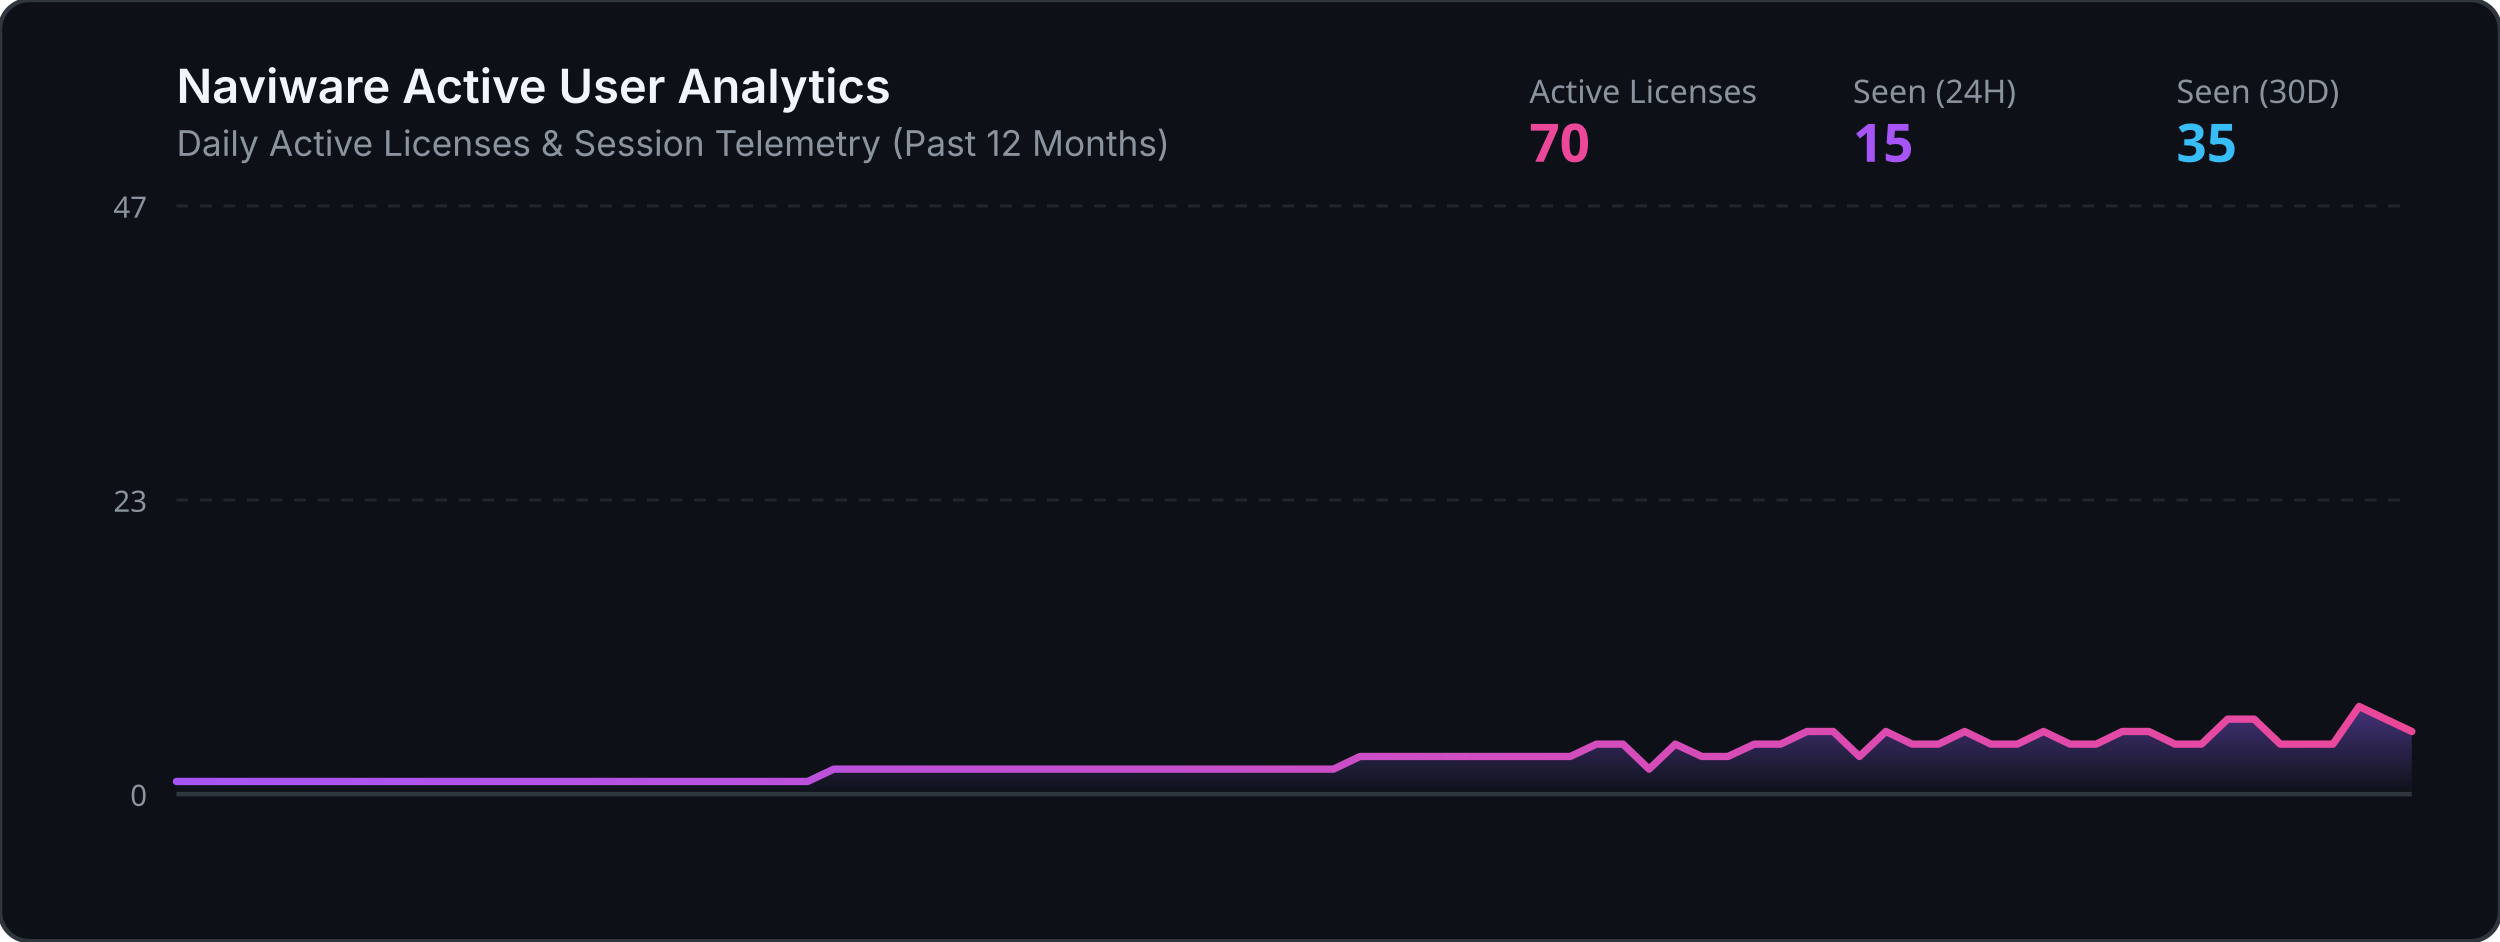
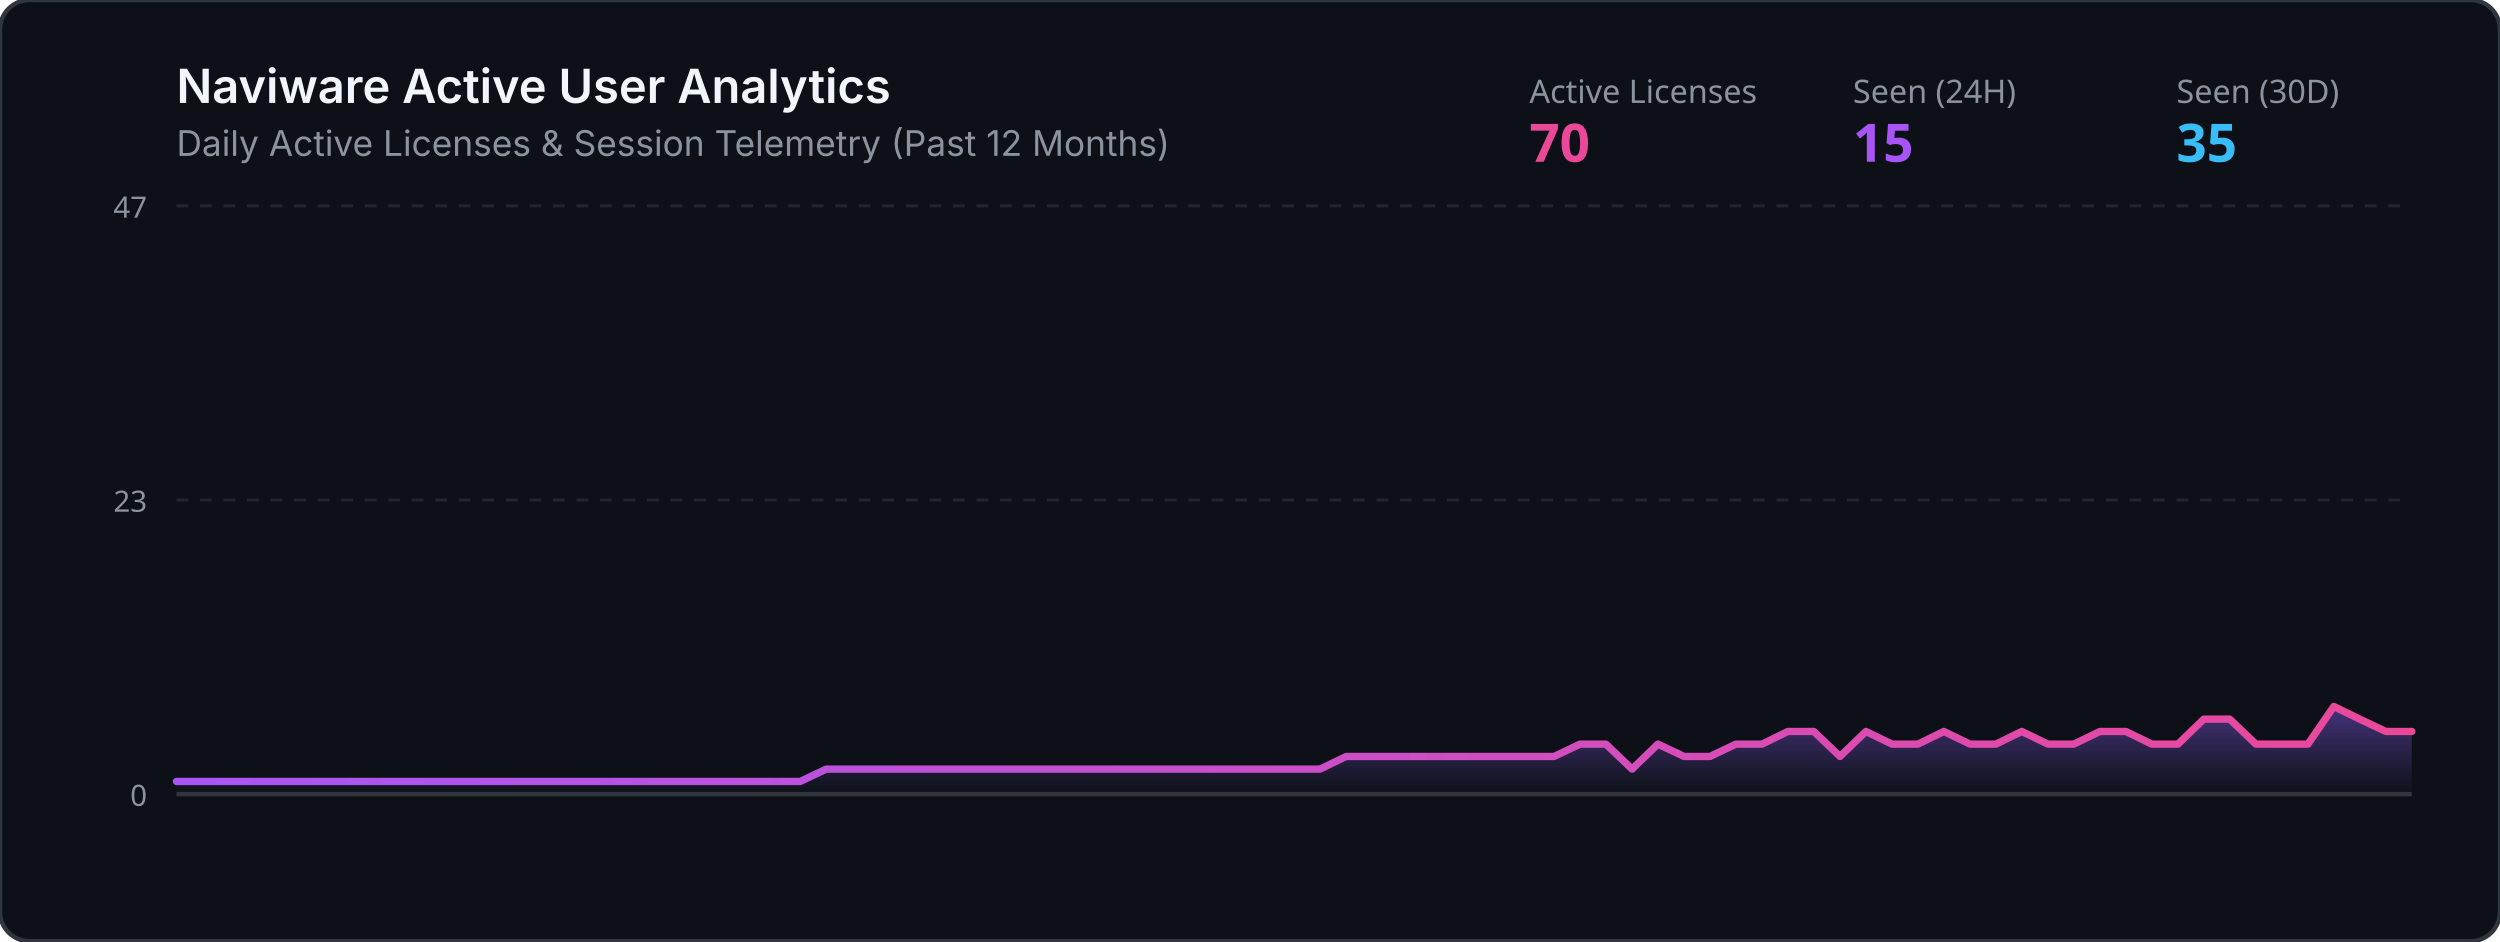
<svg xmlns="http://www.w3.org/2000/svg" viewBox="0 0 850 320" width="100%" height="320">
  <defs>
    <linearGradient id="grad" x1="0%" y1="0%" x2="0%" y2="100%">
      <stop offset="0%" stop-color="#8b5cf6" stop-opacity="0.45" />
      <stop offset="100%" stop-color="#8b5cf6" stop-opacity="0.0" />
    </linearGradient>
    <linearGradient id="lineGrad" x1="0%" y1="0%" x2="100%" y2="0%">
      <stop offset="0%" stop-color="#a855f7" />
      <stop offset="100%" stop-color="#ec4899" />
    </linearGradient>
  </defs>
  <rect width="850" height="320" rx="10" fill="#0d1117" stroke="#30363d" stroke-width="1.5" />
  <text x="60" y="35" fill="#f0f6fc" font-family="-apple-system,BlinkMacSystemFont,Segoe UI,sans-serif" font-size="16" font-weight="600">Naviware Active User Analytics</text>
  <text x="60" y="53" fill="#8b949e" font-family="-apple-system,BlinkMacSystemFont,Segoe UI,sans-serif" font-size="12">Daily Active Licenses &amp; Session Telemetry (Past 12 Months)</text>
  <text x="520" y="35" fill="#8b949e" font-family="sans-serif" font-size="11">Active Licenses</text>
  <text x="520" y="55" fill="#ec4899" font-family="sans-serif" font-size="18" font-weight="bold">70</text>
  <text x="630" y="35" fill="#8b949e" font-family="sans-serif" font-size="11">Seen (24H)</text>
  <text x="630" y="55" fill="#a855f7" font-family="sans-serif" font-size="18" font-weight="bold">15</text>
  <text x="740" y="35" fill="#8b949e" font-family="sans-serif" font-size="11">Seen (30D)</text>
  <text x="740" y="55" fill="#38bdf8" font-family="sans-serif" font-size="18" font-weight="bold">35</text>
  <line x1="60" y1="70" x2="820" y2="70" stroke="#21262d" stroke-width="1" stroke-dasharray="4" />
  <line x1="60" y1="170.0" x2="820" y2="170.0" stroke="#21262d" stroke-width="1" stroke-dasharray="4" />
  <line x1="60" y1="270" x2="820" y2="270" stroke="#30363d" stroke-width="1.5" />
  <text x="50" y="74" fill="#8b949e" font-family="sans-serif" font-size="10" text-anchor="end">47</text>
  <text x="50" y="174.0" fill="#8b949e" font-family="sans-serif" font-size="10" text-anchor="end">23</text>
  <text x="50" y="274" fill="#8b949e" font-family="sans-serif" font-size="10" text-anchor="end">0</text>
-   <polygon points="60,270 60.0,265.7 68.9,265.7 77.9,265.7 86.8,265.7 95.8,265.7 104.7,265.7 113.6,265.7 122.6,265.7 131.5,265.7 140.5,265.7 149.4,265.7 158.4,265.7 167.3,265.7 176.2,265.7 185.2,265.7 194.1,265.7 203.1,265.7 212.0,265.7 220.9,265.7 229.9,265.7 238.8,265.7 247.8,265.7 256.7,265.7 265.6,265.7 274.6,265.7 283.5,261.5 292.5,261.5 301.4,261.5 310.4,261.5 319.3,261.5 328.2,261.5 337.2,261.5 346.1,261.5 355.1,261.5 364.0,261.5 372.9,261.5 381.9,261.5 390.8,261.5 399.8,261.5 408.7,261.5 417.6,261.5 426.6,261.5 435.5,261.5 444.5,261.5 453.4,261.5 462.4,257.2 471.3,257.2 480.2,257.2 489.2,257.2 498.1,257.2 507.1,257.2 516.0,257.2 524.9,257.2 533.9,257.2 542.8,253.0 551.8,253.0 560.7,261.5 569.6,253.0 578.6,257.2 587.5,257.2 596.5,253.0 605.4,253.0 614.4,248.7 623.3,248.7 632.2,257.2 641.2,248.7 650.1,253.0 659.1,253.0 668.0,248.7 676.9,253.0 685.9,253.0 694.8,248.7 703.8,253.0 712.7,253.0 721.6,248.7 730.6,248.7 739.5,253.0 748.5,253.0 757.4,244.5 766.4,244.5 775.3,253.0 784.2,253.0 793.2,253.0 802.1,240.2 811.1,244.5 820.0,248.7 820,270" fill="url(#grad)" />
-   <polyline points="60.0,265.7 68.9,265.7 77.9,265.7 86.8,265.7 95.8,265.7 104.7,265.7 113.6,265.7 122.6,265.7 131.5,265.7 140.5,265.7 149.4,265.7 158.4,265.7 167.3,265.7 176.2,265.7 185.2,265.7 194.1,265.7 203.1,265.7 212.0,265.7 220.9,265.7 229.9,265.7 238.8,265.7 247.8,265.7 256.7,265.7 265.6,265.7 274.6,265.7 283.5,261.5 292.5,261.5 301.4,261.5 310.4,261.5 319.3,261.5 328.2,261.5 337.2,261.5 346.1,261.5 355.1,261.5 364.0,261.5 372.9,261.5 381.9,261.5 390.8,261.5 399.8,261.5 408.7,261.5 417.6,261.5 426.6,261.5 435.5,261.5 444.5,261.5 453.4,261.5 462.4,257.2 471.3,257.2 480.2,257.2 489.2,257.2 498.1,257.2 507.1,257.2 516.0,257.2 524.9,257.2 533.9,257.2 542.8,253.0 551.8,253.0 560.7,261.5 569.6,253.0 578.6,257.2 587.5,257.2 596.5,253.0 605.4,253.0 614.4,248.7 623.3,248.7 632.2,257.2 641.2,248.7 650.1,253.0 659.1,253.0 668.0,248.7 676.9,253.0 685.9,253.0 694.8,248.7 703.8,253.0 712.7,253.0 721.6,248.7 730.6,248.7 739.5,253.0 748.5,253.0 757.4,244.5 766.4,244.5 775.3,253.0 784.2,253.0 793.2,253.0 802.1,240.2 811.1,244.5 820.0,248.7" fill="none" stroke="url(#lineGrad)" stroke-width="2.5" stroke-linecap="round" stroke-linejoin="round" />
+   <polygon points="60,270 60.0,265.7 68.8,265.7 77.7,265.7 86.5,265.7 95.3,265.7 104.2,265.7 113.0,265.7 121.9,265.7 130.7,265.7 139.5,265.7 148.4,265.7 157.2,265.7 166.0,265.7 174.9,265.7 183.7,265.7 192.6,265.7 201.4,265.7 210.2,265.7 219.1,265.7 227.9,265.7 236.7,265.7 245.6,265.7 254.4,265.7 263.3,265.7 272.1,265.7 280.9,261.5 289.8,261.5 298.6,261.5 307.4,261.5 316.3,261.5 325.1,261.5 334.0,261.5 342.8,261.5 351.6,261.5 360.5,261.5 369.3,261.5 378.1,261.5 387.0,261.5 395.8,261.5 404.7,261.5 413.5,261.5 422.3,261.5 431.2,261.5 440.0,261.5 448.8,261.5 457.7,257.2 466.5,257.2 475.3,257.2 484.2,257.2 493.0,257.2 501.9,257.2 510.7,257.2 519.5,257.2 528.4,257.2 537.2,253.0 546.0,253.0 554.9,261.5 563.7,253.0 572.6,257.2 581.4,257.2 590.2,253.0 599.1,253.0 607.9,248.7 616.7,248.7 625.6,257.2 634.4,248.7 643.3,253.0 652.1,253.0 660.9,248.7 669.8,253.0 678.6,253.0 687.4,248.7 696.3,253.0 705.1,253.0 714.0,248.7 722.8,248.7 731.6,253.0 740.5,253.0 749.3,244.5 758.1,244.5 767.0,253.0 775.8,253.0 784.7,253.0 793.5,240.2 802.3,244.5 811.2,248.7 820.0,248.7 820,270" fill="url(#grad)" />
+   <polyline points="60.0,265.7 68.8,265.7 77.7,265.7 86.5,265.7 95.3,265.7 104.2,265.7 113.0,265.7 121.9,265.7 130.7,265.7 139.5,265.7 148.4,265.7 157.2,265.7 166.0,265.7 174.9,265.7 183.7,265.7 192.6,265.7 201.4,265.7 210.2,265.7 219.1,265.7 227.9,265.7 236.7,265.7 245.6,265.7 254.4,265.7 263.3,265.7 272.1,265.7 280.9,261.5 289.8,261.5 298.6,261.5 307.4,261.5 316.3,261.5 325.1,261.5 334.0,261.5 342.8,261.5 351.6,261.5 360.5,261.5 369.3,261.5 378.1,261.5 387.0,261.5 395.8,261.5 404.7,261.5 413.5,261.5 422.3,261.5 431.2,261.5 440.0,261.5 448.8,261.5 457.7,257.2 466.5,257.2 475.3,257.2 484.2,257.2 493.0,257.2 501.9,257.2 510.7,257.2 519.5,257.2 528.4,257.2 537.2,253.0 546.0,253.0 554.9,261.5 563.7,253.0 572.6,257.2 581.4,257.2 590.2,253.0 599.1,253.0 607.9,248.7 616.7,248.7 625.6,257.2 634.4,248.7 643.3,253.0 652.1,253.0 660.9,248.7 669.8,253.0 678.6,253.0 687.4,248.7 696.3,253.0 705.1,253.0 714.0,248.7 722.8,248.7 731.6,253.0 740.5,253.0 749.3,244.5 758.1,244.5 767.0,253.0 775.8,253.0 784.7,253.0 793.5,240.2 802.3,244.5 811.2,248.7 820.0,248.7" fill="none" stroke="url(#lineGrad)" stroke-width="2.5" stroke-linecap="round" stroke-linejoin="round" />
</svg>
